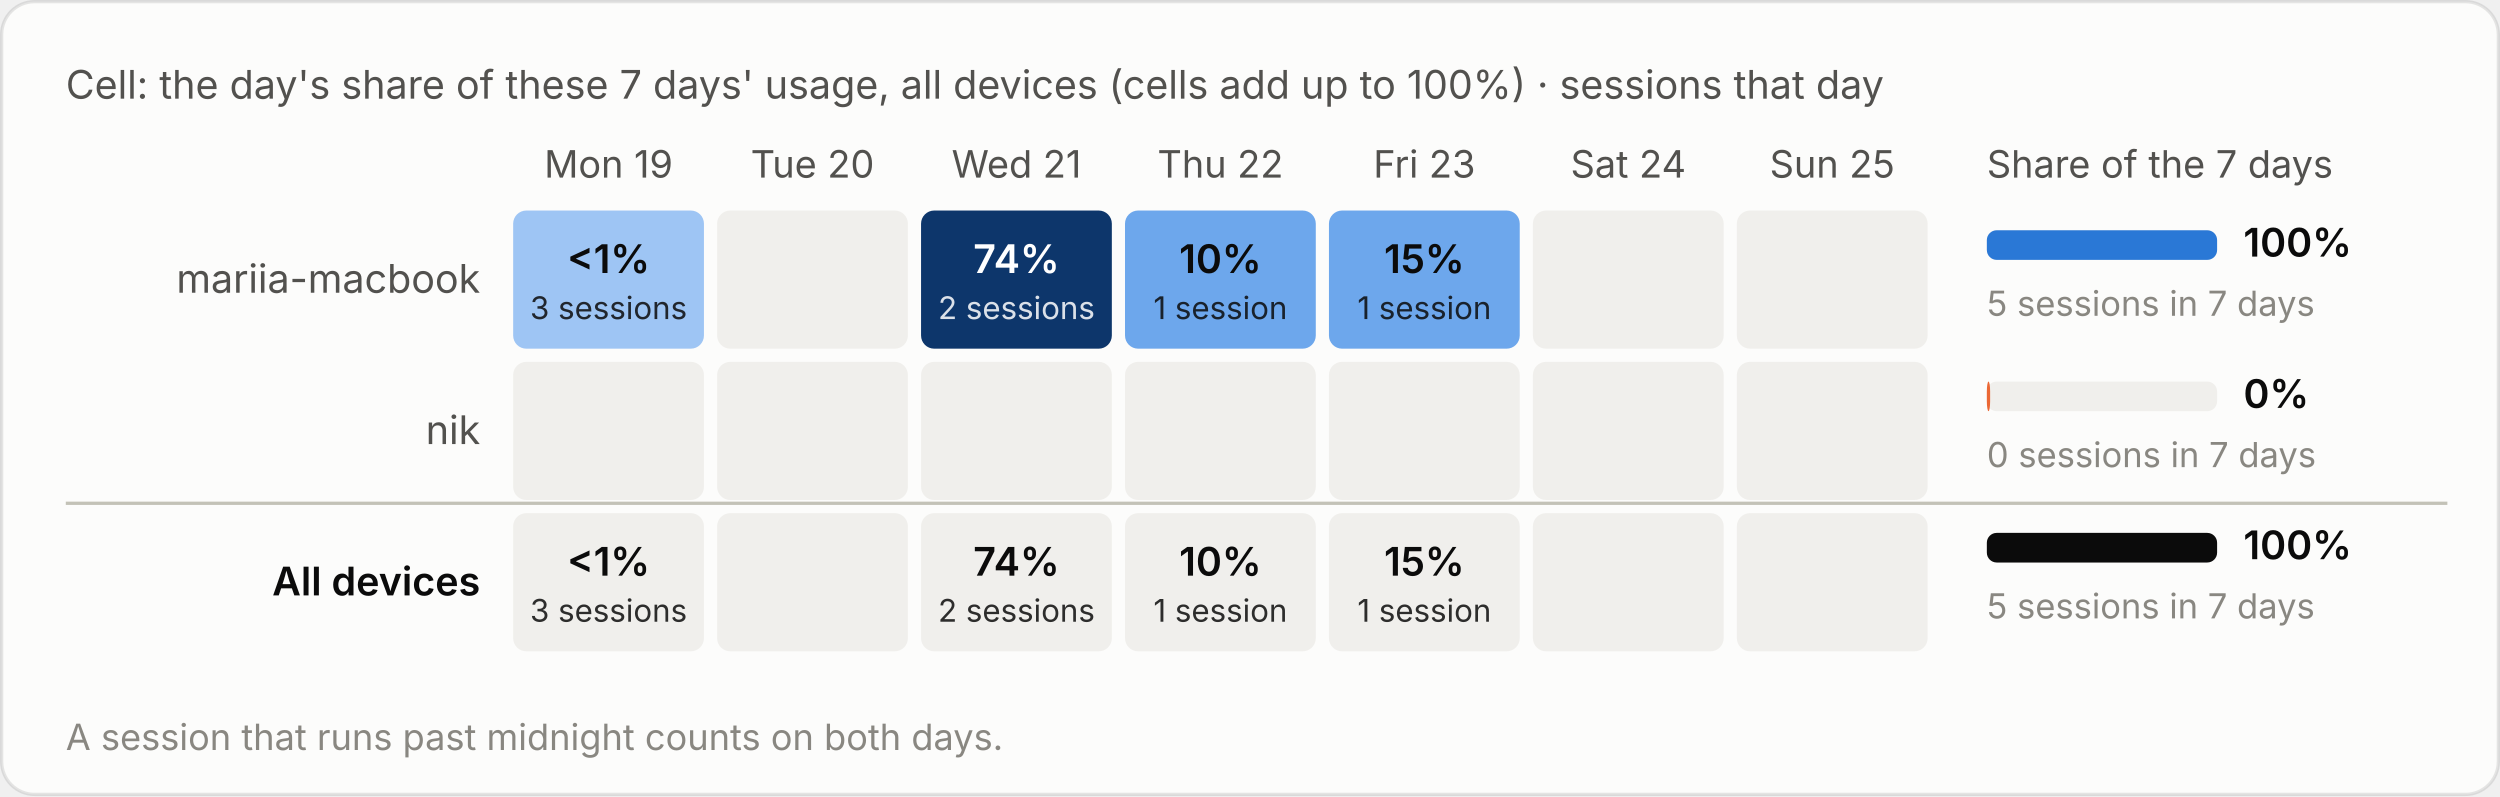
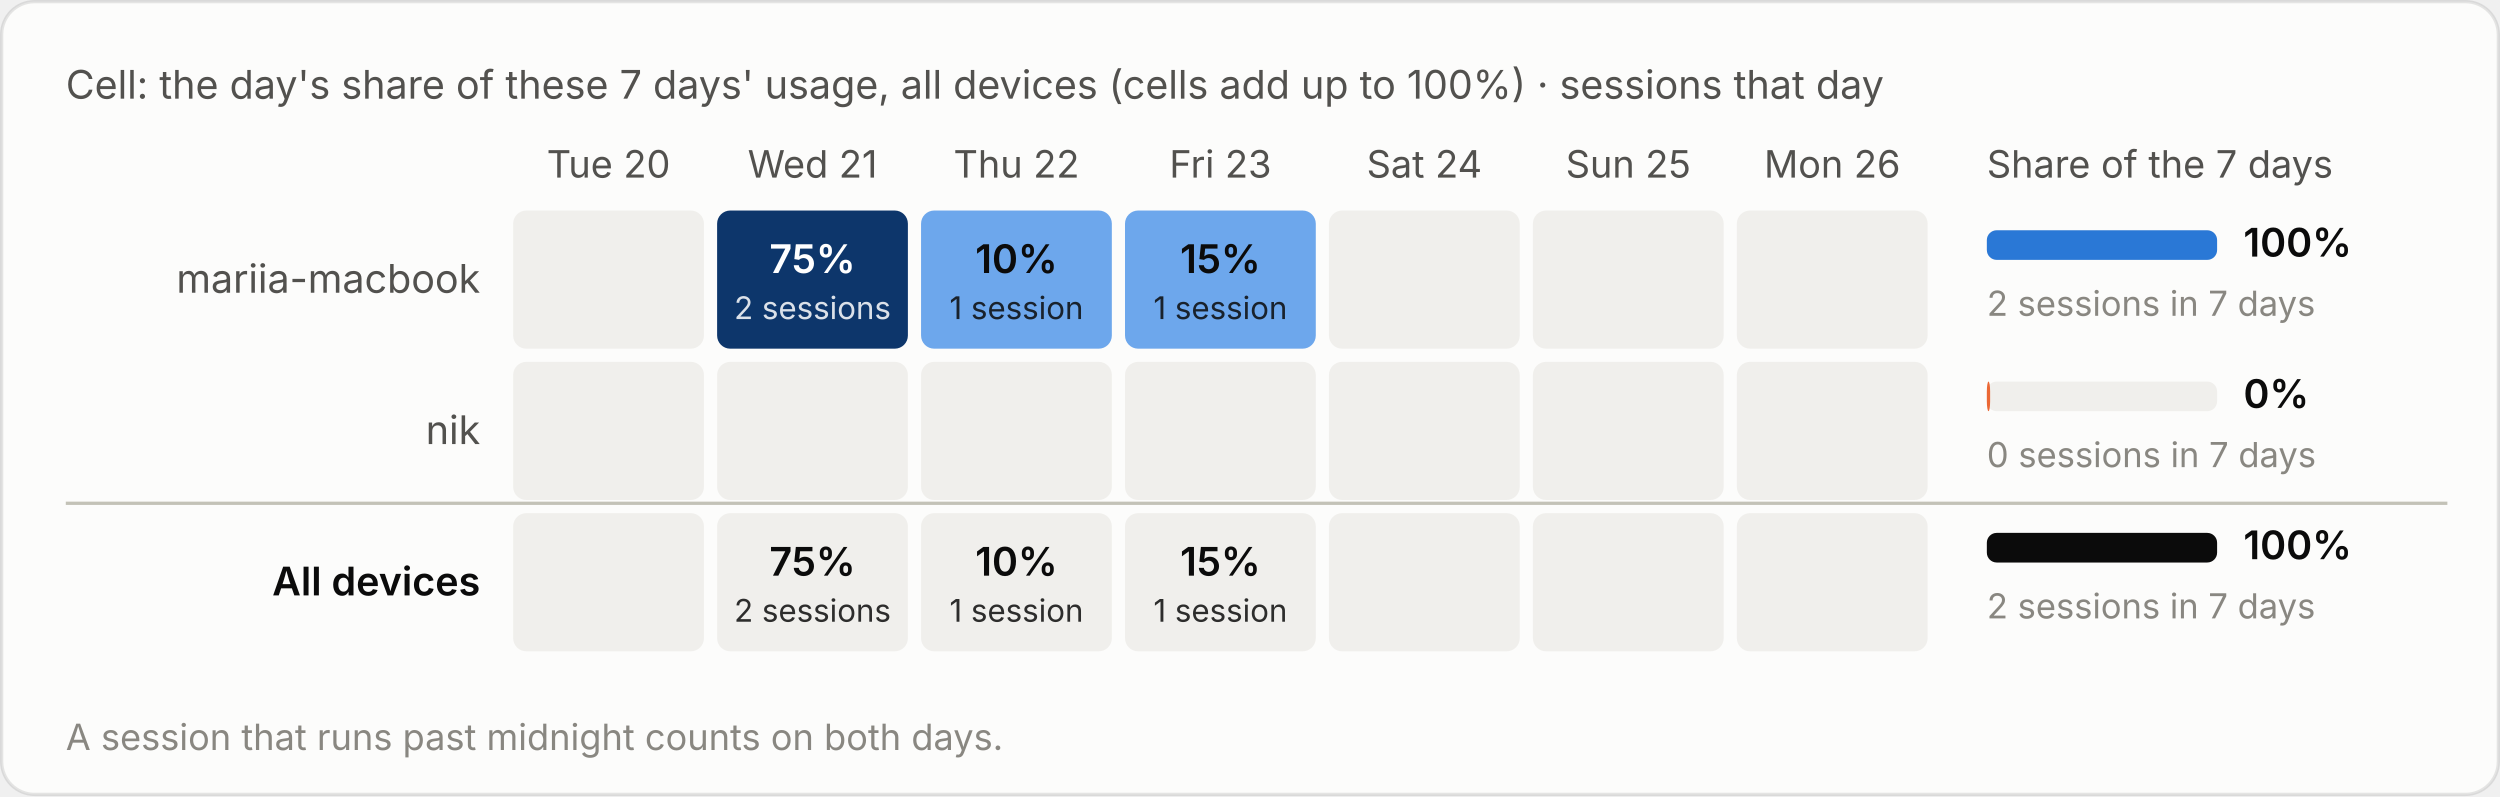
<svg xmlns="http://www.w3.org/2000/svg" viewBox="0 0 760 242" width="760" height="242" role="img" aria-label="Cell: the day's share of these 7 days' usage, all devices (cells add up to 100%) · sessions that day">
  <style>text{font-family:system-ui,-apple-system,"Segoe UI",sans-serif;font-variant-numeric:tabular-nums}.bg{fill:#fcfcfb;stroke:rgba(11,11,11,.10)}.tp{fill:#0b0b0b}.ts{fill:#52514e}.tm{fill:#898781}.grid{stroke:#e1e0d9;stroke-width:1}.base{stroke:#c3c2b7;stroke-width:1}.so{fill:#b5b3ad}.lo{stroke:#b5b3ad}.qe{fill:#f0efec}.ring{stroke:#fcfcfb}.area{fill-opacity:.1}.s0{fill:#2a78d6}.l0{stroke:#2a78d6}.s1{fill:#eb6834}.l1{stroke:#eb6834}.s2{fill:#1baf7a}.l2{stroke:#1baf7a}.s3{fill:#eda100}.l3{stroke:#eda100}.s4{fill:#e87ba4}.l4{stroke:#e87ba4}.s5{fill:#008300}.l5{stroke:#008300}.s6{fill:#4a3aa7}.l6{stroke:#4a3aa7}.s7{fill:#e34948}.l7{stroke:#e34948}.q0{fill:#cde2fb}.q1{fill:#9ec5f4}.q2{fill:#6da7ec}.q3{fill:#3987e5}.q4{fill:#256abf}.q5{fill:#184f95}.q6{fill:#0d366b}.r0{fill:#f8d4d4}.r1{fill:#ec8f8f}.r2{fill:#c42f2f}.a0{fill:#fbe3e3}.a1{fill:#f5b8b8}.a2{fill:#ec8f8f}.a3{fill:#d65252}.a4{fill:#a82525}.tq0{fill:#0b0b0b}.tq1{fill:#0b0b0b}.tq2{fill:#0b0b0b}.tq3{fill:#ffffff}.tq4{fill:#ffffff}.tq5{fill:#ffffff}.tq6{fill:#ffffff}.tr0{fill:#0b0b0b}.tr1{fill:#0b0b0b}.tr2{fill:#ffffff}.ta0{fill:#0b0b0b}.ta1{fill:#0b0b0b}.ta2{fill:#0b0b0b}.ta3{fill:#ffffff}.ta4{fill:#ffffff}.tw{fill:#ffffff}@media (prefers-color-scheme:dark){.bg{fill:#1a1a19;stroke:rgba(255,255,255,.10)}.tp{fill:#fff}.ts{fill:#c3c2b7}.tm{fill:#898781}.grid{stroke:#2c2c2a}.base{stroke:#383835}.so{fill:#5c5b57}.lo{stroke:#5c5b57}.qe{fill:#262624}.ring{stroke:#1a1a19}.s0{fill:#3987e5}.l0{stroke:#3987e5}.s1{fill:#d95926}.l1{stroke:#d95926}.s2{fill:#199e70}.l2{stroke:#199e70}.s3{fill:#c98500}.l3{stroke:#c98500}.s4{fill:#d55181}.l4{stroke:#d55181}.s5{fill:#008300}.l5{stroke:#008300}.s6{fill:#9085e9}.l6{stroke:#9085e9}.s7{fill:#e66767}.l7{stroke:#e66767}.q0{fill:#16263a}.q1{fill:#123a66}.q2{fill:#184f95}.q3{fill:#256abf}.q4{fill:#3987e5}.q5{fill:#6da7ec}.q6{fill:#b7d3f6}.r0{fill:#4a2023}.r1{fill:#8c2c2f}.r2{fill:#e25555}.a0{fill:#3a1a1c}.a1{fill:#5e2427}.a2{fill:#8c2c2f}.a3{fill:#c43c3f}.a4{fill:#f07070}.tq0{fill:#ffffff}.tq1{fill:#ffffff}.tq2{fill:#ffffff}.tq3{fill:#ffffff}.tq4{fill:#ffffff}.tq5{fill:#0b0b0b}.tq6{fill:#0b0b0b}.tr0{fill:#ffffff}.tr1{fill:#ffffff}.tr2{fill:#ffffff}.ta0{fill:#ffffff}.ta1{fill:#ffffff}.ta2{fill:#ffffff}.ta3{fill:#ffffff}.ta4{fill:#0b0b0b}.tw{fill:#ffffff}}</style>
  <rect class="bg" x=".5" y=".5" width="759" height="241" rx="10" />
  <text class="ts" x="20" y="30" font-size="12">Cell: the day's share of these 7 days' usage, all devices (cells add up to 100%) · sessions that day</text>
  <g transform="translate(0,-20)">
-     <text class="ts" x="185.0" y="74" font-size="11.5" text-anchor="middle">Mon 19</text>
-     <text class="ts" x="247.0" y="74" font-size="11.5" text-anchor="middle">Tue 20</text>
-     <text class="ts" x="309.0" y="74" font-size="11.5" text-anchor="middle">Wed 21</text>
-     <text class="ts" x="371.0" y="74" font-size="11.5" text-anchor="middle">Thu 22</text>
-     <text class="ts" x="433.0" y="74" font-size="11.5" text-anchor="middle">Fri 23</text>
-     <text class="ts" x="495.0" y="74" font-size="11.5" text-anchor="middle">Sat 24</text>
-     <text class="ts" x="557.0" y="74" font-size="11.5" text-anchor="middle">Sun 25</text>
+     <text class="ts" x="185.0" y="74" font-size="11.5" text-anchor="middle">Tue 20</text>
+     <text class="ts" x="247.0" y="74" font-size="11.5" text-anchor="middle">Wed 21</text>
+     <text class="ts" x="309.0" y="74" font-size="11.5" text-anchor="middle">Thu 22</text>
+     <text class="ts" x="371.0" y="74" font-size="11.5" text-anchor="middle">Fri 23</text>
+     <text class="ts" x="433.0" y="74" font-size="11.5" text-anchor="middle">Sat 24</text>
+     <text class="ts" x="495.0" y="74" font-size="11.5" text-anchor="middle">Sun 25</text>
+     <text class="ts" x="557.0" y="74" font-size="11.5" text-anchor="middle">Mon 26</text>
    <text class="ts" x="604" y="74" font-size="11.5">Share of the 7 days</text>
    <text class="ts" x="146" y="109.0" font-size="12" text-anchor="end">mariia-macbook</text>
-     <rect class="q1" x="156.0" y="84" width="58" height="42" rx="4" />
-     <text class="tq1" x="185.0" y="103.0" font-size="12" font-weight="600" text-anchor="middle">&lt;1%</text>
-     <text class="tq1" x="185.0" y="117.0" font-size="9.5" text-anchor="middle" opacity=".85">3 sessions</text>
-     <rect class="qe" x="218.0" y="84" width="58" height="42" rx="4" />
-     <rect class="q6" x="280.0" y="84" width="58" height="42" rx="4" />
-     <text class="tq6" x="309.0" y="103.0" font-size="12" font-weight="600" text-anchor="middle">74%</text>
-     <text class="tq6" x="309.0" y="117.0" font-size="9.5" text-anchor="middle" opacity=".85">2 sessions</text>
+     <rect class="qe" x="156.0" y="84" width="58" height="42" rx="4" />
+     <rect class="q6" x="218.0" y="84" width="58" height="42" rx="4" />
+     <text class="tq6" x="247.0" y="103.0" font-size="12" font-weight="600" text-anchor="middle">75%</text>
+     <text class="tq6" x="247.0" y="117.0" font-size="9.5" text-anchor="middle" opacity=".85">2 sessions</text>
+     <rect class="q2" x="280.0" y="84" width="58" height="42" rx="4" />
+     <text class="tq2" x="309.0" y="103.0" font-size="12" font-weight="600" text-anchor="middle">10%</text>
+     <text class="tq2" x="309.0" y="117.0" font-size="9.5" text-anchor="middle" opacity=".85">1 session</text>
    <rect class="q2" x="342.0" y="84" width="58" height="42" rx="4" />
-     <text class="tq2" x="371.0" y="103.0" font-size="12" font-weight="600" text-anchor="middle">10%</text>
+     <text class="tq2" x="371.0" y="103.0" font-size="12" font-weight="600" text-anchor="middle">15%</text>
    <text class="tq2" x="371.0" y="117.0" font-size="9.5" text-anchor="middle" opacity=".85">1 session</text>
-     <rect class="q2" x="404.0" y="84" width="58" height="42" rx="4" />
-     <text class="tq2" x="433.0" y="103.0" font-size="12" font-weight="600" text-anchor="middle">15%</text>
-     <text class="tq2" x="433.0" y="117.0" font-size="9.5" text-anchor="middle" opacity=".85">1 session</text>
+     <rect class="qe" x="404.0" y="84" width="58" height="42" rx="4" />
    <rect class="qe" x="466.0" y="84" width="58" height="42" rx="4" />
    <rect class="qe" x="528.0" y="84" width="58" height="42" rx="4" />
    <rect class="qe" x="604" y="90.0" width="70" height="9" rx="3" />
    <rect class="s0" x="604" y="90.0" width="70.0" height="9" rx="3" />
    <text class="tp" x="682" y="98.0" font-size="12" font-weight="600">100%</text>
-     <text class="tm" x="604" y="116.0" font-size="10.5">5 sessions in 7 days</text>
+     <text class="tm" x="604" y="116.0" font-size="10.5">2 sessions in 7 days</text>
    <text class="ts" x="146" y="155.0" font-size="12" text-anchor="end">nik</text>
    <rect class="qe" x="156.0" y="130" width="58" height="42" rx="4" />
    <rect class="qe" x="218.0" y="130" width="58" height="42" rx="4" />
    <rect class="qe" x="280.0" y="130" width="58" height="42" rx="4" />
    <rect class="qe" x="342.0" y="130" width="58" height="42" rx="4" />
    <rect class="qe" x="404.0" y="130" width="58" height="42" rx="4" />
    <rect class="qe" x="466.0" y="130" width="58" height="42" rx="4" />
    <rect class="qe" x="528.0" y="130" width="58" height="42" rx="4" />
    <rect class="qe" x="604" y="136.0" width="70" height="9" rx="3" />
    <rect class="s1" x="604" y="136.0" width="1.0" height="9" rx="3" />
    <text class="tp" x="682" y="144.0" font-size="12" font-weight="600">0%</text>
    <text class="tm" x="604" y="162.0" font-size="10.5">0 sessions in 7 days</text>
    <line class="base" x1="20" x2="744" y1="173" y2="173" />
    <text class="tp" x="146" y="201.0" font-size="12" text-anchor="end" font-weight="600">All devices</text>
    <rect class="qe" x="156.0" y="176" width="58" height="42" rx="4" />
-     <text class="tp" x="185.0" y="195.0" font-size="12" font-weight="600" text-anchor="middle">&lt;1%</text>
-     <text class="tp" x="185.0" y="209.0" font-size="9.5" text-anchor="middle" opacity=".85">3 sessions</text>
    <rect class="qe" x="218.0" y="176" width="58" height="42" rx="4" />
+     <text class="tp" x="247.0" y="195.0" font-size="12" font-weight="600" text-anchor="middle">75%</text>
+     <text class="tp" x="247.0" y="209.0" font-size="9.5" text-anchor="middle" opacity=".85">2 sessions</text>
    <rect class="qe" x="280.0" y="176" width="58" height="42" rx="4" />
-     <text class="tp" x="309.0" y="195.0" font-size="12" font-weight="600" text-anchor="middle">74%</text>
-     <text class="tp" x="309.0" y="209.0" font-size="9.5" text-anchor="middle" opacity=".85">2 sessions</text>
+     <text class="tp" x="309.0" y="195.0" font-size="12" font-weight="600" text-anchor="middle">10%</text>
+     <text class="tp" x="309.0" y="209.0" font-size="9.5" text-anchor="middle" opacity=".85">1 session</text>
    <rect class="qe" x="342.0" y="176" width="58" height="42" rx="4" />
-     <text class="tp" x="371.0" y="195.0" font-size="12" font-weight="600" text-anchor="middle">10%</text>
+     <text class="tp" x="371.0" y="195.0" font-size="12" font-weight="600" text-anchor="middle">15%</text>
    <text class="tp" x="371.0" y="209.0" font-size="9.5" text-anchor="middle" opacity=".85">1 session</text>
    <rect class="qe" x="404.0" y="176" width="58" height="42" rx="4" />
-     <text class="tp" x="433.0" y="195.0" font-size="12" font-weight="600" text-anchor="middle">15%</text>
-     <text class="tp" x="433.0" y="209.0" font-size="9.5" text-anchor="middle" opacity=".85">1 session</text>
    <rect class="qe" x="466.0" y="176" width="58" height="42" rx="4" />
    <rect class="qe" x="528.0" y="176" width="58" height="42" rx="4" />
    <rect class="qe" x="604" y="182.0" width="70" height="9" rx="3" />
    <rect class="tp" x="604" y="182.0" width="70.0" height="9" rx="3" />
    <text class="tp" x="682" y="190.0" font-size="12" font-weight="600">100%</text>
-     <text class="tm" x="604" y="208.0" font-size="10.5">5 sessions in 7 days</text>
+     <text class="tm" x="604" y="208.0" font-size="10.5">2 sessions in 7 days</text>
    <text class="tm" x="20" y="248" font-size="11">A session that runs past midnight counts on both days.</text>
  </g>
</svg>
